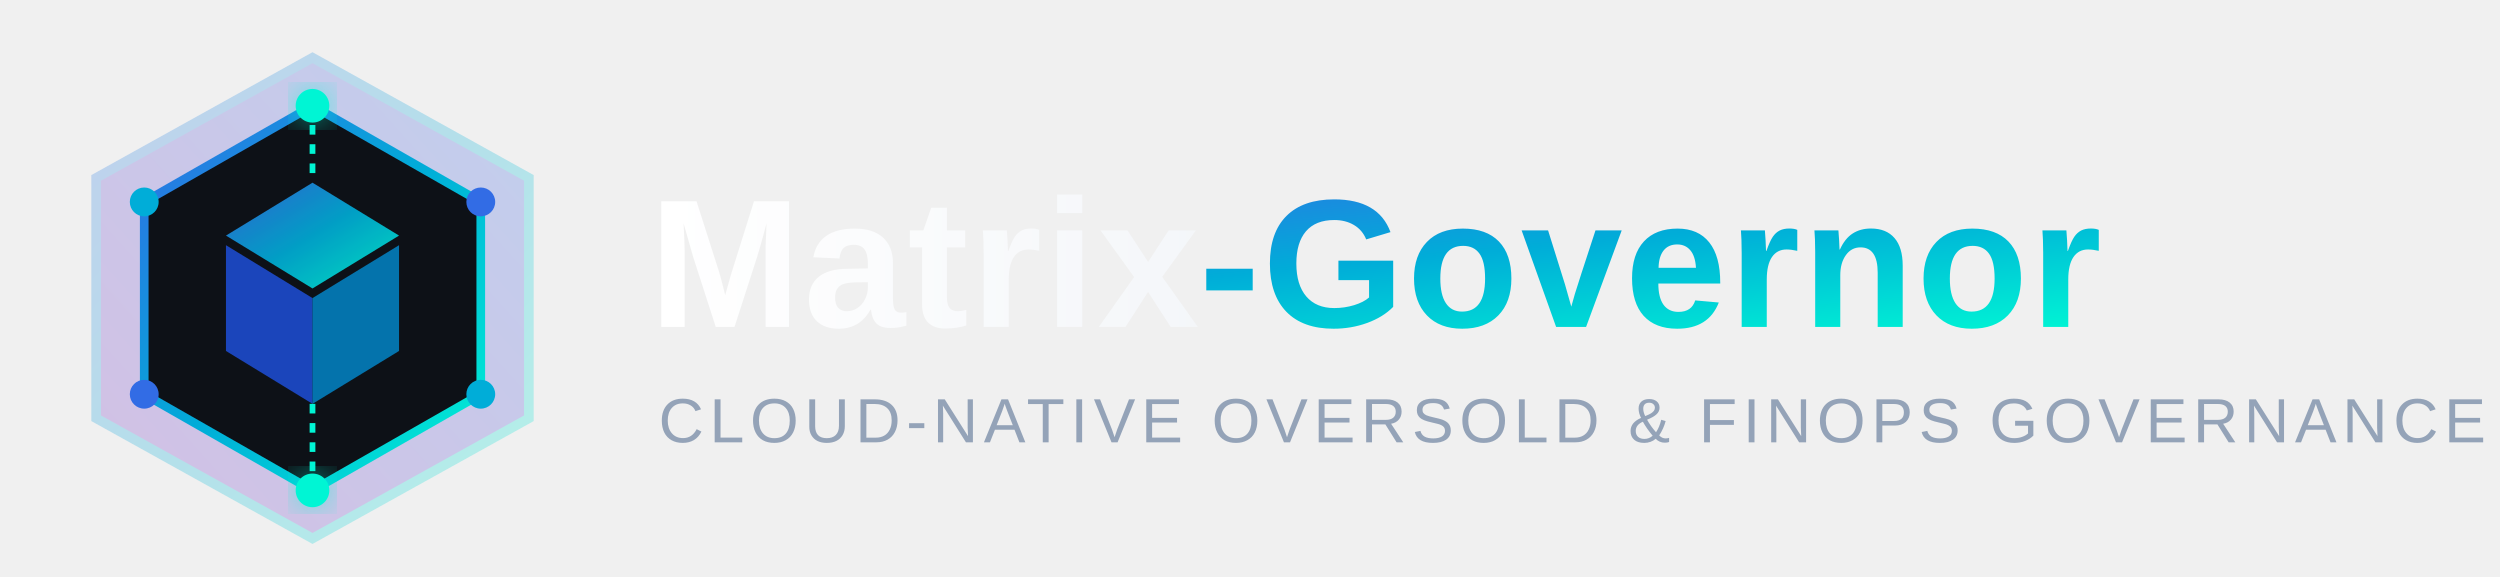
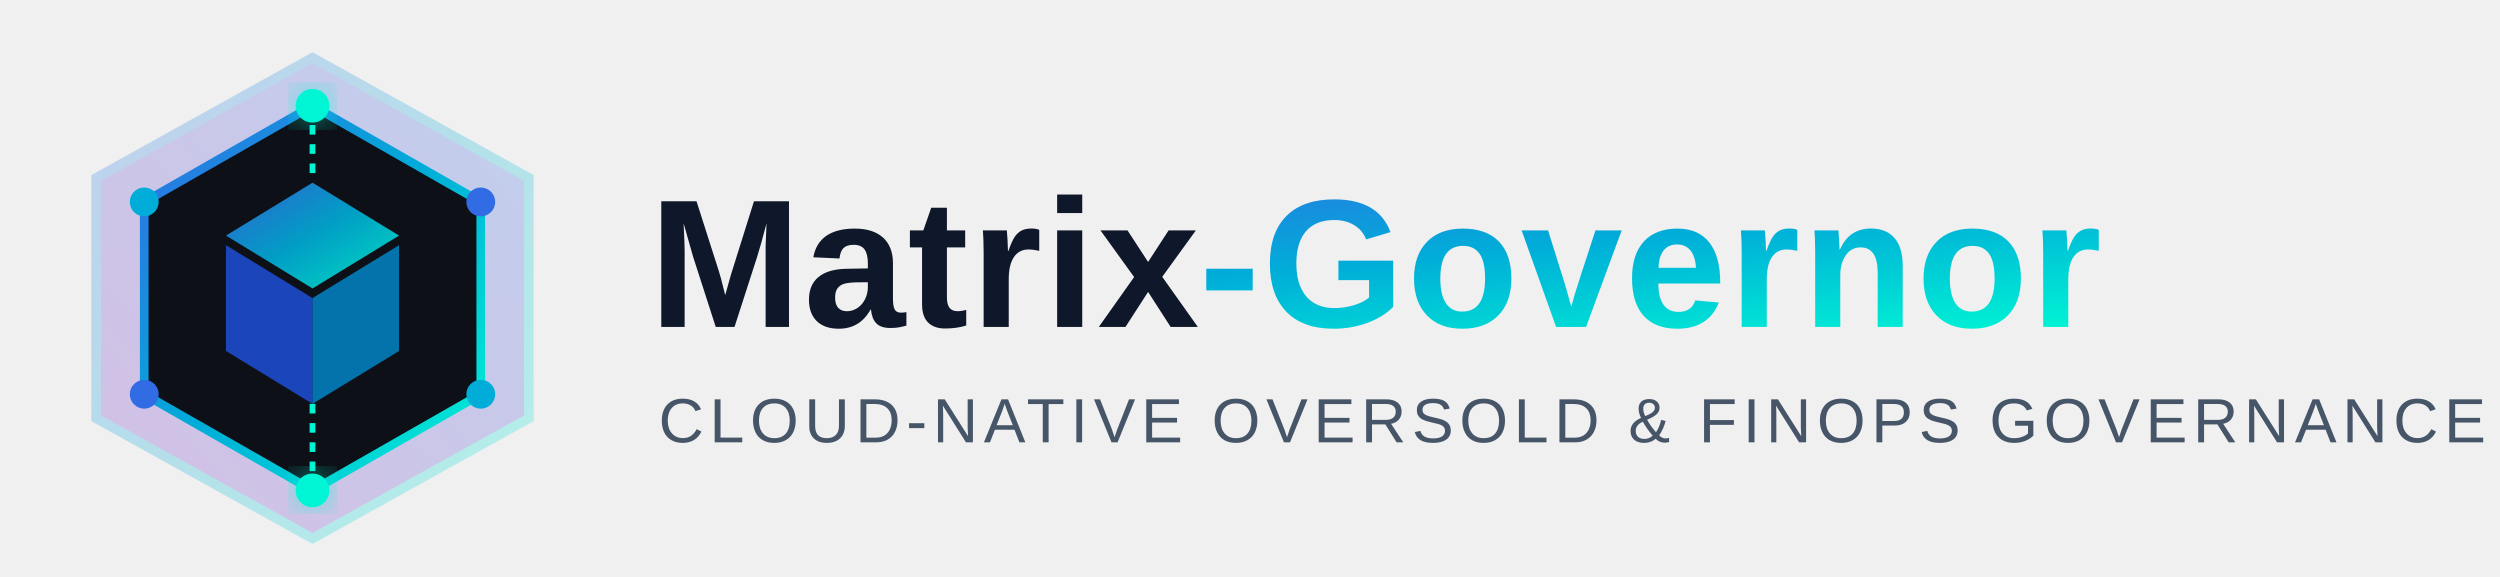
<svg xmlns="http://www.w3.org/2000/svg" viewBox="0 0 520 120" width="520" height="120" fill="none">
+   <style>
+     .title-matrix {
+       fill: #0F172A;
+     }
+     .subtitle-matrix {
+       fill: #475569;
+     }
+     @media (prefers-color-scheme: dark) {
+       .title-matrix {
+         fill: #FFFFFF;
+       }
+       .subtitle-matrix {
+         fill: #94A3B8;
+       }
+     }
+   </style>
  <defs>
    <linearGradient id="primaryGrad" x1="0%" y1="0%" x2="100%" y2="100%">
      <stop offset="0%" stop-color="#326CE5" />
      <stop offset="50%" stop-color="#00ADD8" />
      <stop offset="100%" stop-color="#00F5D4" />
    </linearGradient>
    <linearGradient id="accentGrad" x1="0%" y1="100%" x2="100%" y2="0%">
      <stop offset="0%" stop-color="#7B2CBF" />
      <stop offset="100%" stop-color="#326CE5" />
-     </linearGradient>
-     <linearGradient id="textGrad" x1="0%" y1="0%" x2="100%" y2="0%">
-       <stop offset="0%" stop-color="#FFFFFF" />
-       <stop offset="100%" stop-color="#E2E8F0" />
    </linearGradient>
    <filter id="glow" x="-20%" y="-20%" width="140%" height="140%">
      <feGaussianBlur stdDeviation="4" result="blur" />
      <feComposite in="SourceGraphic" in2="blur" operator="over" />
    </filter>
  </defs>
  <g transform="translate(15, 10)">
    <polygon points="50,2 95,27 95,77 50,102 5,77 5,27" fill="url(#accentGrad)" opacity="0.25" stroke="url(#primaryGrad)" stroke-width="2" />
    <polygon points="50,12 85,32 85,72 50,92 15,72 15,32" fill="#0D1117" stroke="url(#primaryGrad)" stroke-width="1.8" />
    <polygon points="50,28 68,39 50,50 32,39" fill="url(#primaryGrad)" opacity="0.9" />
    <polygon points="32,41 50,52 50,74 32,63" fill="#1D4ED8" opacity="0.85" />
    <polygon points="50,52 68,41 68,63 50,74" fill="#0284C7" opacity="0.85" />
    <circle cx="50" cy="12" r="3.5" fill="#00F5D4" filter="url(#glow)" />
    <circle cx="85" cy="32" r="3" fill="#326CE5" />
    <circle cx="85" cy="72" r="3" fill="#00ADD8" />
    <circle cx="50" cy="92" r="3.5" fill="#00F5D4" filter="url(#glow)" />
    <circle cx="15" cy="72" r="3" fill="#326CE5" />
    <circle cx="15" cy="32" r="3" fill="#00ADD8" />
    <line x1="50" y1="12" x2="50" y2="28" stroke="#00F5D4" stroke-width="1.2" stroke-dasharray="2,2" />
    <line x1="50" y1="74" x2="50" y2="92" stroke="#00F5D4" stroke-width="1.2" stroke-dasharray="2,2" />
  </g>
  <g transform="translate(135, 30)">
-     <text x="0" y="38" font-family="-apple-system, BlinkMacSystemFont, 'Segoe UI', 'Helvetica Neue', Arial, sans-serif" font-size="38" font-weight="800" fill="url(#textGrad)" letter-spacing="0.5">
+     <text x="0" y="38" class="title-matrix" font-family="-apple-system, BlinkMacSystemFont, 'Segoe UI', 'Helvetica Neue', Arial, sans-serif" font-size="38" font-weight="800" letter-spacing="0.5">
      Matrix<tspan fill="url(#primaryGrad)">-Governor</tspan>
    </text>
-     <text x="2" y="62" font-family="-apple-system, BlinkMacSystemFont, 'Segoe UI', Arial, sans-serif" font-size="13" font-weight="500" fill="#94A3B8" letter-spacing="1.2">
+     <text x="2" y="62" class="subtitle-matrix" font-family="-apple-system, BlinkMacSystemFont, 'Segoe UI', Arial, sans-serif" font-size="13" font-weight="500" letter-spacing="1.2">
      CLOUD-NATIVE OVERSOLD &amp; FINOPS GOVERNANCE
    </text>
  </g>
</svg>
